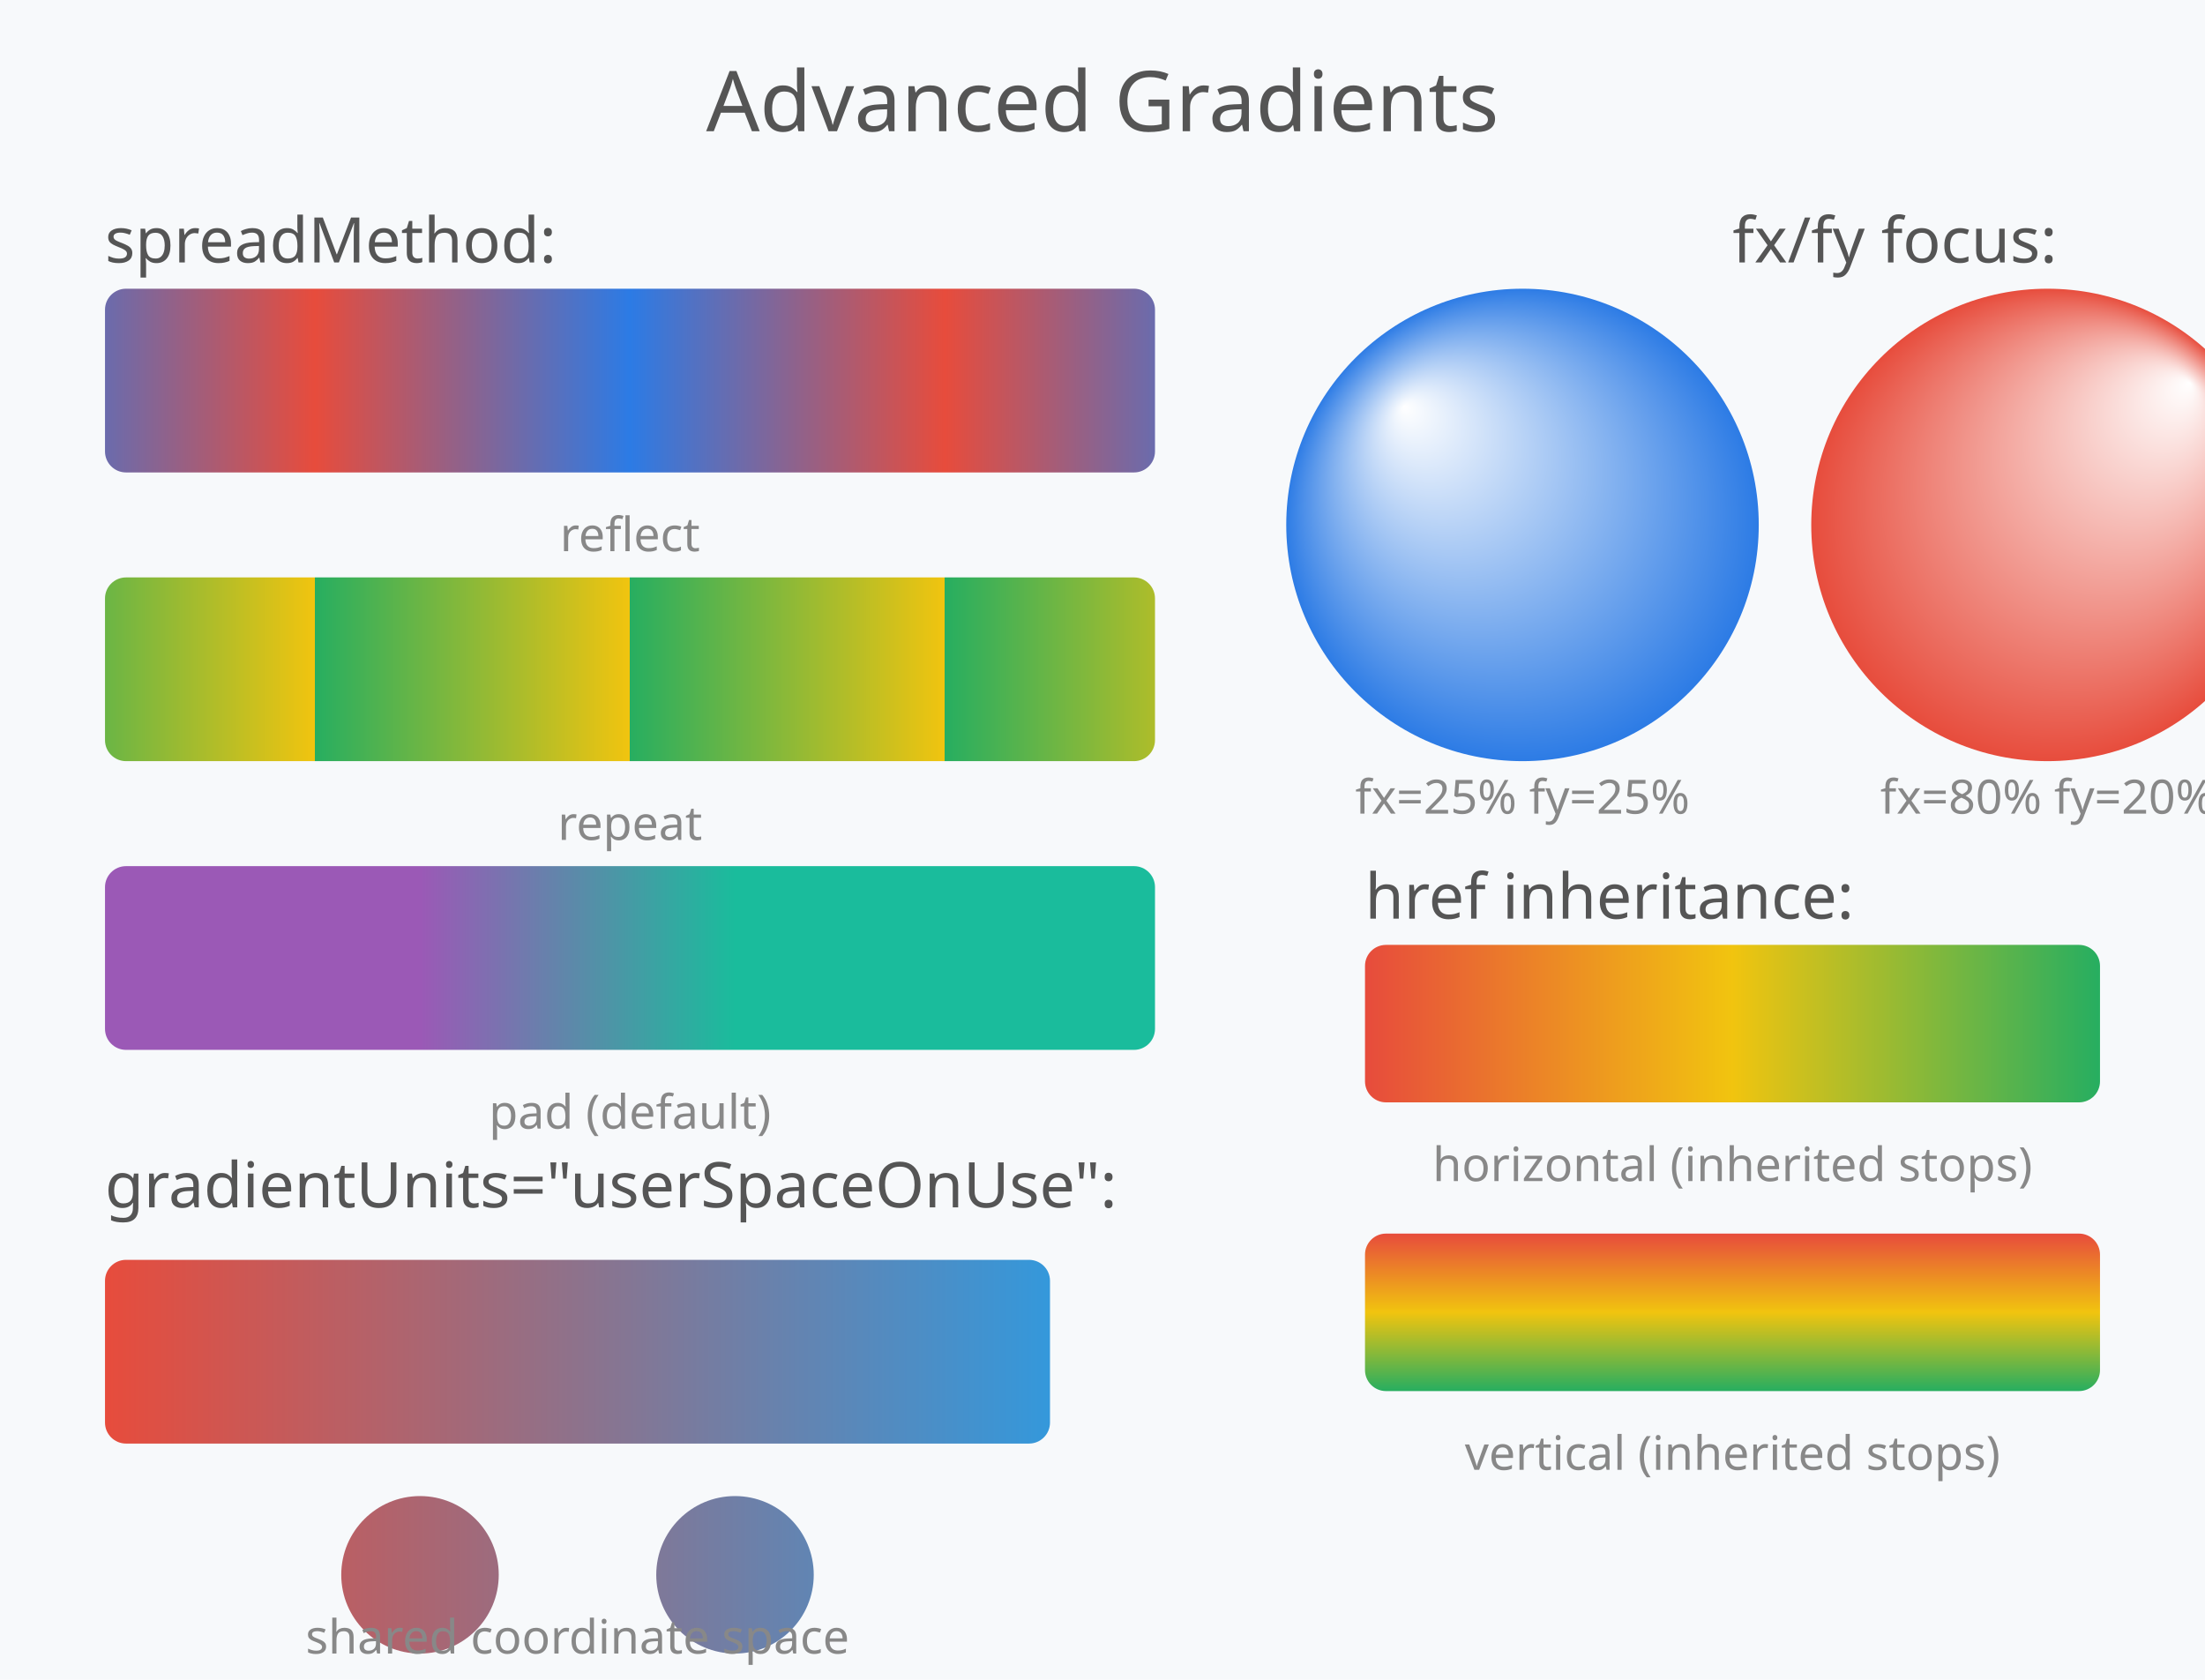
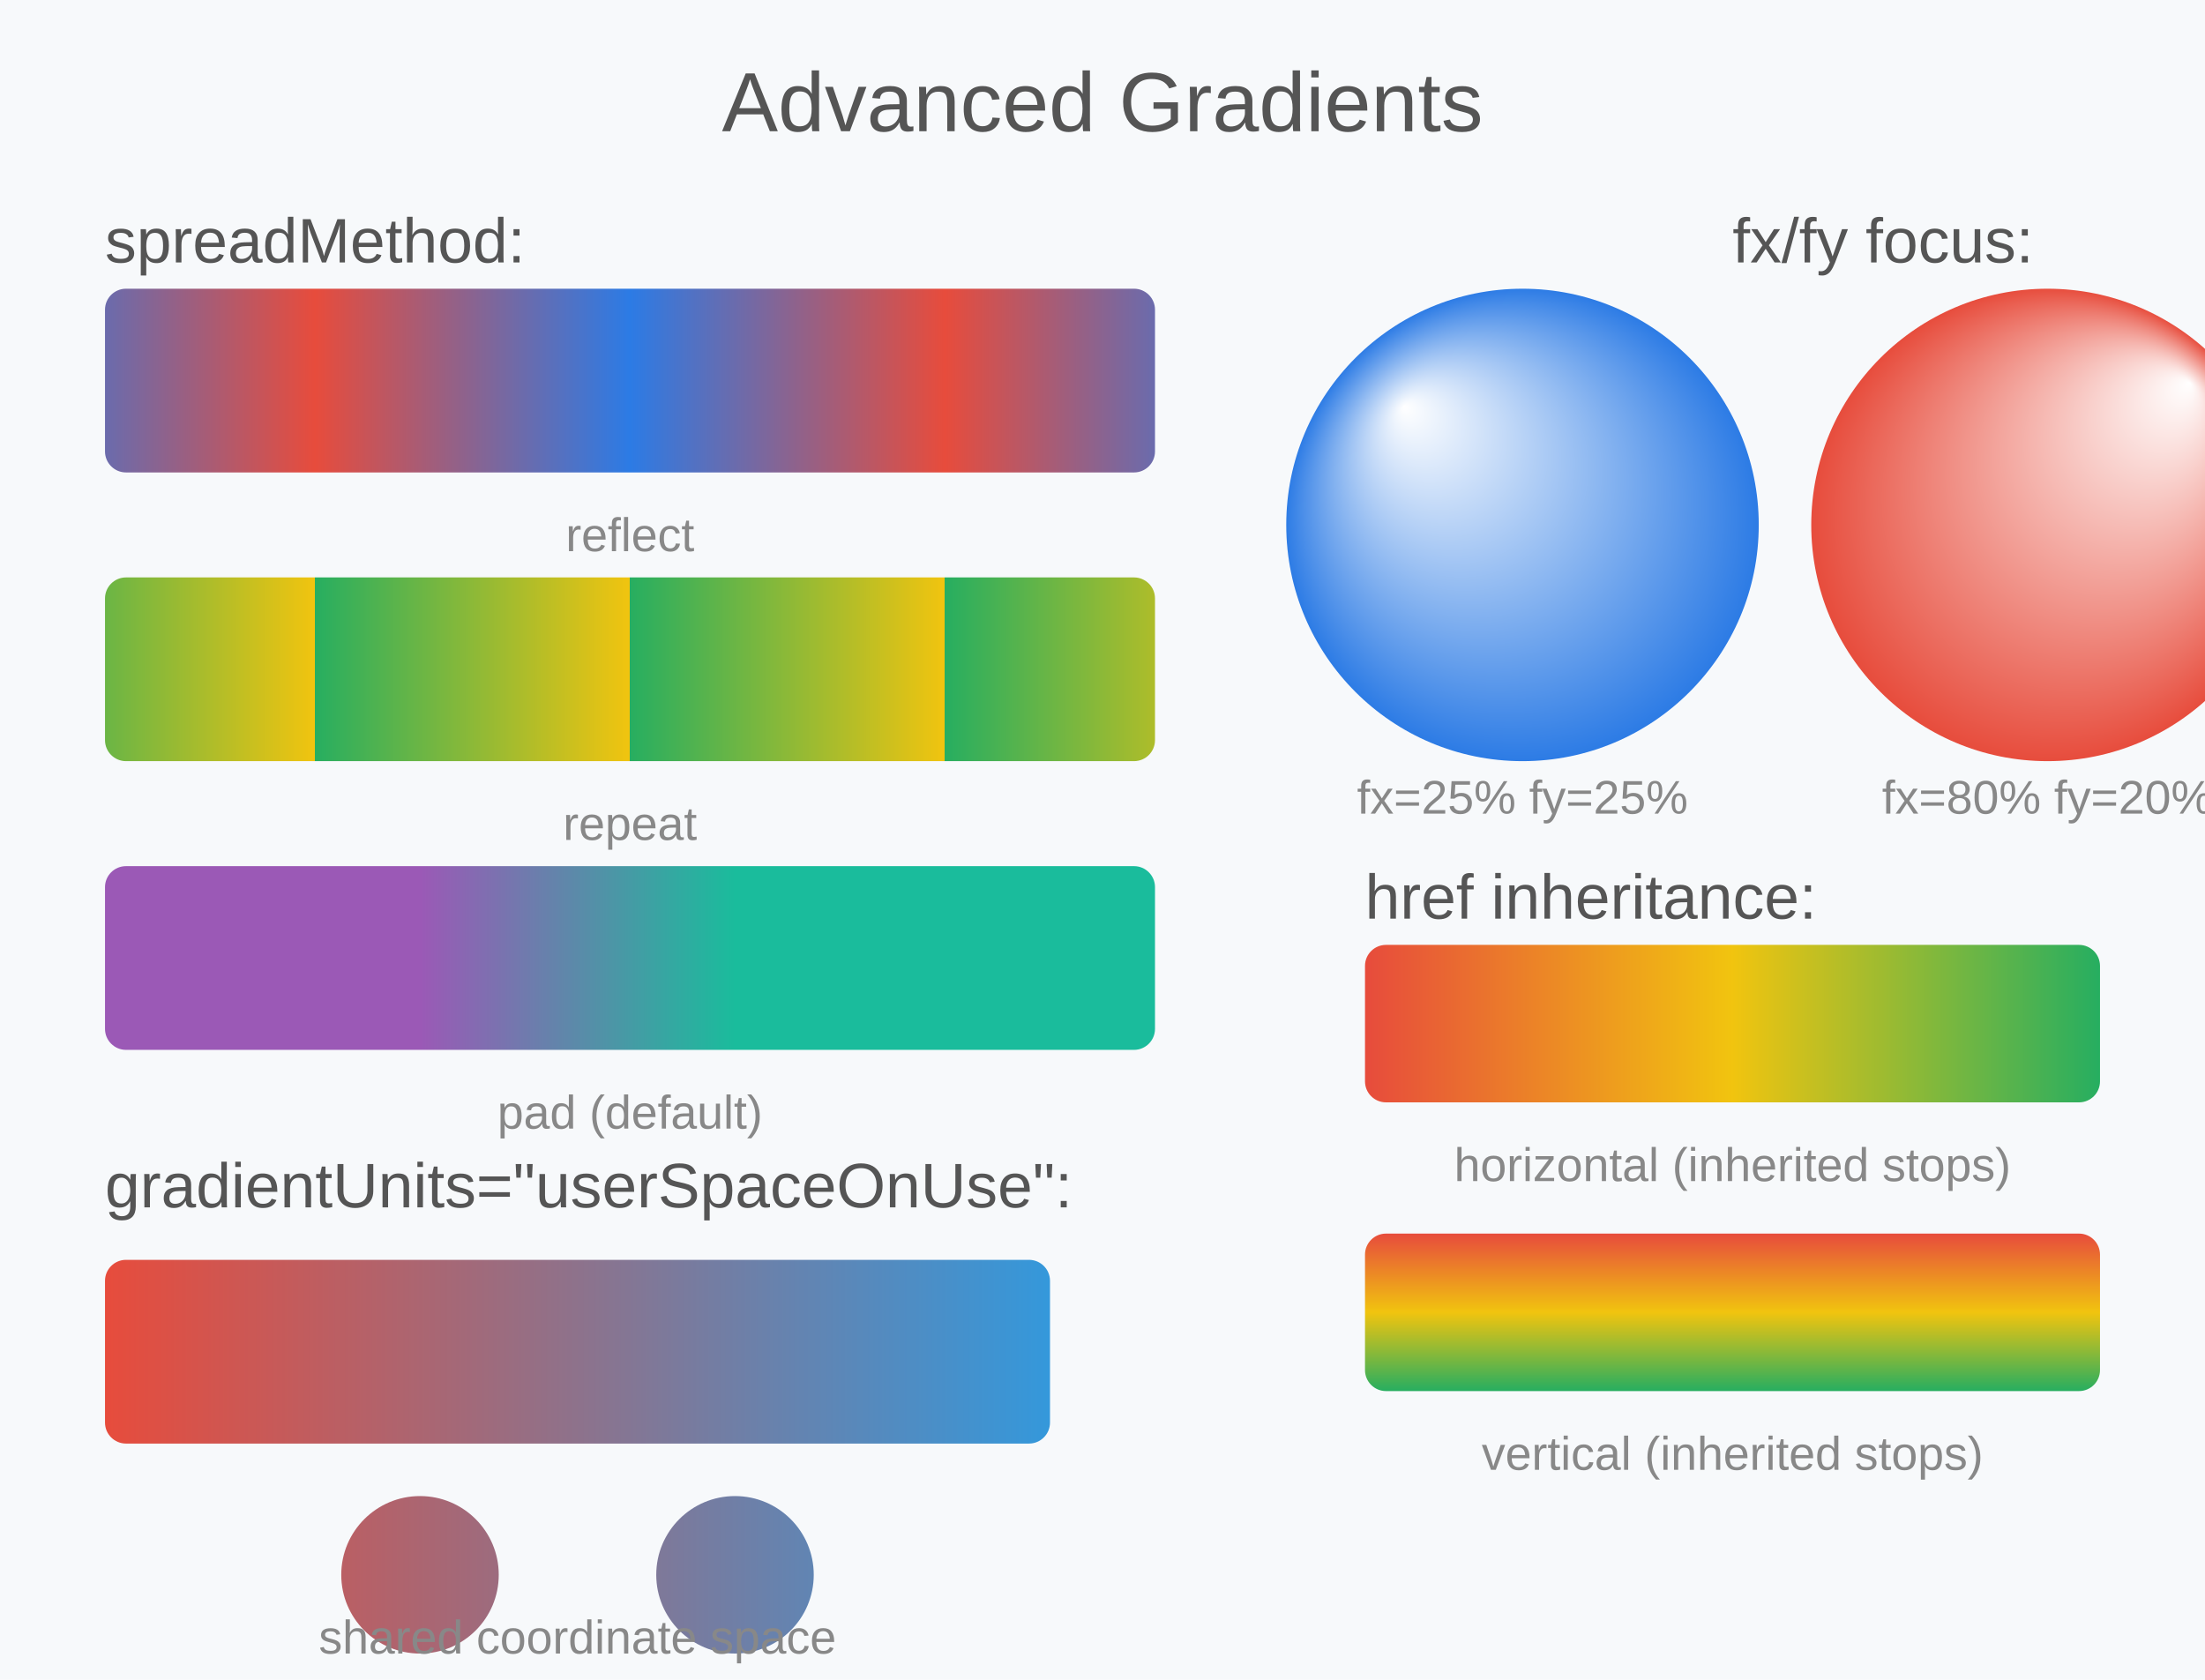
<svg xmlns="http://www.w3.org/2000/svg" width="420" height="320" viewBox="0 0 420 320">
  <rect width="420" height="320" fill="#f7f9fb" />
-   <text x="210" y="25" text-anchor="middle" font-size="16" fill="#555" font-family="sans-serif">Advanced Gradients</text>
+   <text x="210" y="25" text-anchor="middle" font-size="16" fill="#555" font-family="Arial, Helvetica, sans-serif">Advanced Gradients</text>
  <defs>
    <linearGradient id="gReflect" gradientUnits="userSpaceOnUse" x1="0" y1="0" x2="60" y2="0" spreadMethod="reflect">
      <stop offset="0%" stop-color="#2c7be5" />
      <stop offset="100%" stop-color="#e74c3c" />
    </linearGradient>
    <linearGradient id="gRepeat" gradientUnits="userSpaceOnUse" x1="0" y1="0" x2="60" y2="0" spreadMethod="repeat">
      <stop offset="0%" stop-color="#27ae60" />
      <stop offset="100%" stop-color="#f1c40f" />
    </linearGradient>
    <linearGradient id="gPad" gradientUnits="userSpaceOnUse" x1="80" y1="0" x2="140" y2="0" spreadMethod="pad">
      <stop offset="0%" stop-color="#9b59b6" />
      <stop offset="100%" stop-color="#1abc9c" />
    </linearGradient>
    <radialGradient id="gFocus" cx="50%" cy="50%" r="50%" fx="25%" fy="25%">
      <stop offset="0%" stop-color="white" />
      <stop offset="100%" stop-color="#2c7be5" />
    </radialGradient>
    <radialGradient id="gFocusOffset" cx="50%" cy="50%" r="50%" fx="80%" fy="20%">
      <stop offset="0%" stop-color="white" />
      <stop offset="100%" stop-color="#e74c3c" />
    </radialGradient>
    <linearGradient id="gBase">
      <stop offset="0%" stop-color="#e74c3c" />
      <stop offset="50%" stop-color="#f1c40f" />
      <stop offset="100%" stop-color="#27ae60" />
    </linearGradient>
    <linearGradient id="gDerived" href="#gBase" x1="0" y1="0" x2="1" y2="0" />
    <linearGradient id="gDerivedV" href="#gBase" x1="0" y1="0" x2="0" y2="1" />
    <linearGradient id="gUserSpace" gradientUnits="userSpaceOnUse" x1="20" y1="250" x2="200" y2="250">
      <stop offset="0%" stop-color="#e74c3c" />
      <stop offset="100%" stop-color="#3498db" />
    </linearGradient>
  </defs>
-   <text x="20" y="50" font-size="12" fill="#555" font-family="sans-serif">spreadMethod:</text>
+   <text x="20" y="50" font-size="12" fill="#555" font-family="Arial, Helvetica, sans-serif">spreadMethod:</text>
  <rect x="20" y="55" width="200" height="35" rx="4" fill="url(#gReflect)" />
-   <text x="120" y="105" text-anchor="middle" font-size="9" fill="#888" font-family="sans-serif">reflect</text>
+   <text x="120" y="105" text-anchor="middle" font-size="9" fill="#888" font-family="Arial, Helvetica, sans-serif">reflect</text>
  <rect x="20" y="110" width="200" height="35" rx="4" fill="url(#gRepeat)" />
-   <text x="120" y="160" text-anchor="middle" font-size="9" fill="#888" font-family="sans-serif">repeat</text>
+   <text x="120" y="160" text-anchor="middle" font-size="9" fill="#888" font-family="Arial, Helvetica, sans-serif">repeat</text>
  <rect x="20" y="165" width="200" height="35" rx="4" fill="url(#gPad)" />
-   <text x="120" y="215" text-anchor="middle" font-size="9" fill="#888" font-family="sans-serif">pad (default)</text>
-   <text x="330" y="50" font-size="12" fill="#555" font-family="sans-serif">fx/fy focus:</text>
+   <text x="120" y="215" text-anchor="middle" font-size="9" fill="#888" font-family="Arial, Helvetica, sans-serif">pad (default)</text>
+   <text x="330" y="50" font-size="12" fill="#555" font-family="Arial, Helvetica, sans-serif">fx/fy focus:</text>
  <circle cx="290" cy="100" r="45" fill="url(#gFocus)" />
-   <text x="290" y="155" text-anchor="middle" font-size="9" fill="#888" font-family="sans-serif">fx=25% fy=25%</text>
+   <text x="290" y="155" text-anchor="middle" font-size="9" fill="#888" font-family="Arial, Helvetica, sans-serif">fx=25% fy=25%</text>
  <circle cx="390" cy="100" r="45" fill="url(#gFocusOffset)" />
-   <text x="390" y="155" text-anchor="middle" font-size="9" fill="#888" font-family="sans-serif">fx=80% fy=20%</text>
-   <text x="260" y="175" font-size="12" fill="#555" font-family="sans-serif">href inheritance:</text>
+   <text x="390" y="155" text-anchor="middle" font-size="9" fill="#888" font-family="Arial, Helvetica, sans-serif">fx=80% fy=20%</text>
+   <text x="260" y="175" font-size="12" fill="#555" font-family="Arial, Helvetica, sans-serif">href inheritance:</text>
  <rect x="260" y="180" width="140" height="30" rx="4" fill="url(#gDerived)" />
-   <text x="330" y="225" text-anchor="middle" font-size="9" fill="#888" font-family="sans-serif">horizontal (inherited stops)</text>
+   <text x="330" y="225" text-anchor="middle" font-size="9" fill="#888" font-family="Arial, Helvetica, sans-serif">horizontal (inherited stops)</text>
  <rect x="260" y="235" width="140" height="30" rx="4" fill="url(#gDerivedV)" />
-   <text x="330" y="280" text-anchor="middle" font-size="9" fill="#888" font-family="sans-serif">vertical (inherited stops)</text>
-   <text x="20" y="230" font-size="12" fill="#555" font-family="sans-serif">gradientUnits="userSpaceOnUse":</text>
+   <text x="330" y="280" text-anchor="middle" font-size="9" fill="#888" font-family="Arial, Helvetica, sans-serif">vertical (inherited stops)</text>
+   <text x="20" y="230" font-size="12" fill="#555" font-family="Arial, Helvetica, sans-serif">gradientUnits="userSpaceOnUse":</text>
  <rect x="20" y="240" width="180" height="35" rx="4" fill="url(#gUserSpace)" />
  <circle cx="80" cy="300" r="15" fill="url(#gUserSpace)" />
  <circle cx="140" cy="300" r="15" fill="url(#gUserSpace)" />
-   <text x="110" y="315" text-anchor="middle" font-size="9" fill="#888" font-family="sans-serif">shared coordinate space</text>
+   <text x="110" y="315" text-anchor="middle" font-size="9" fill="#888" font-family="Arial, Helvetica, sans-serif">shared coordinate space</text>
</svg>
